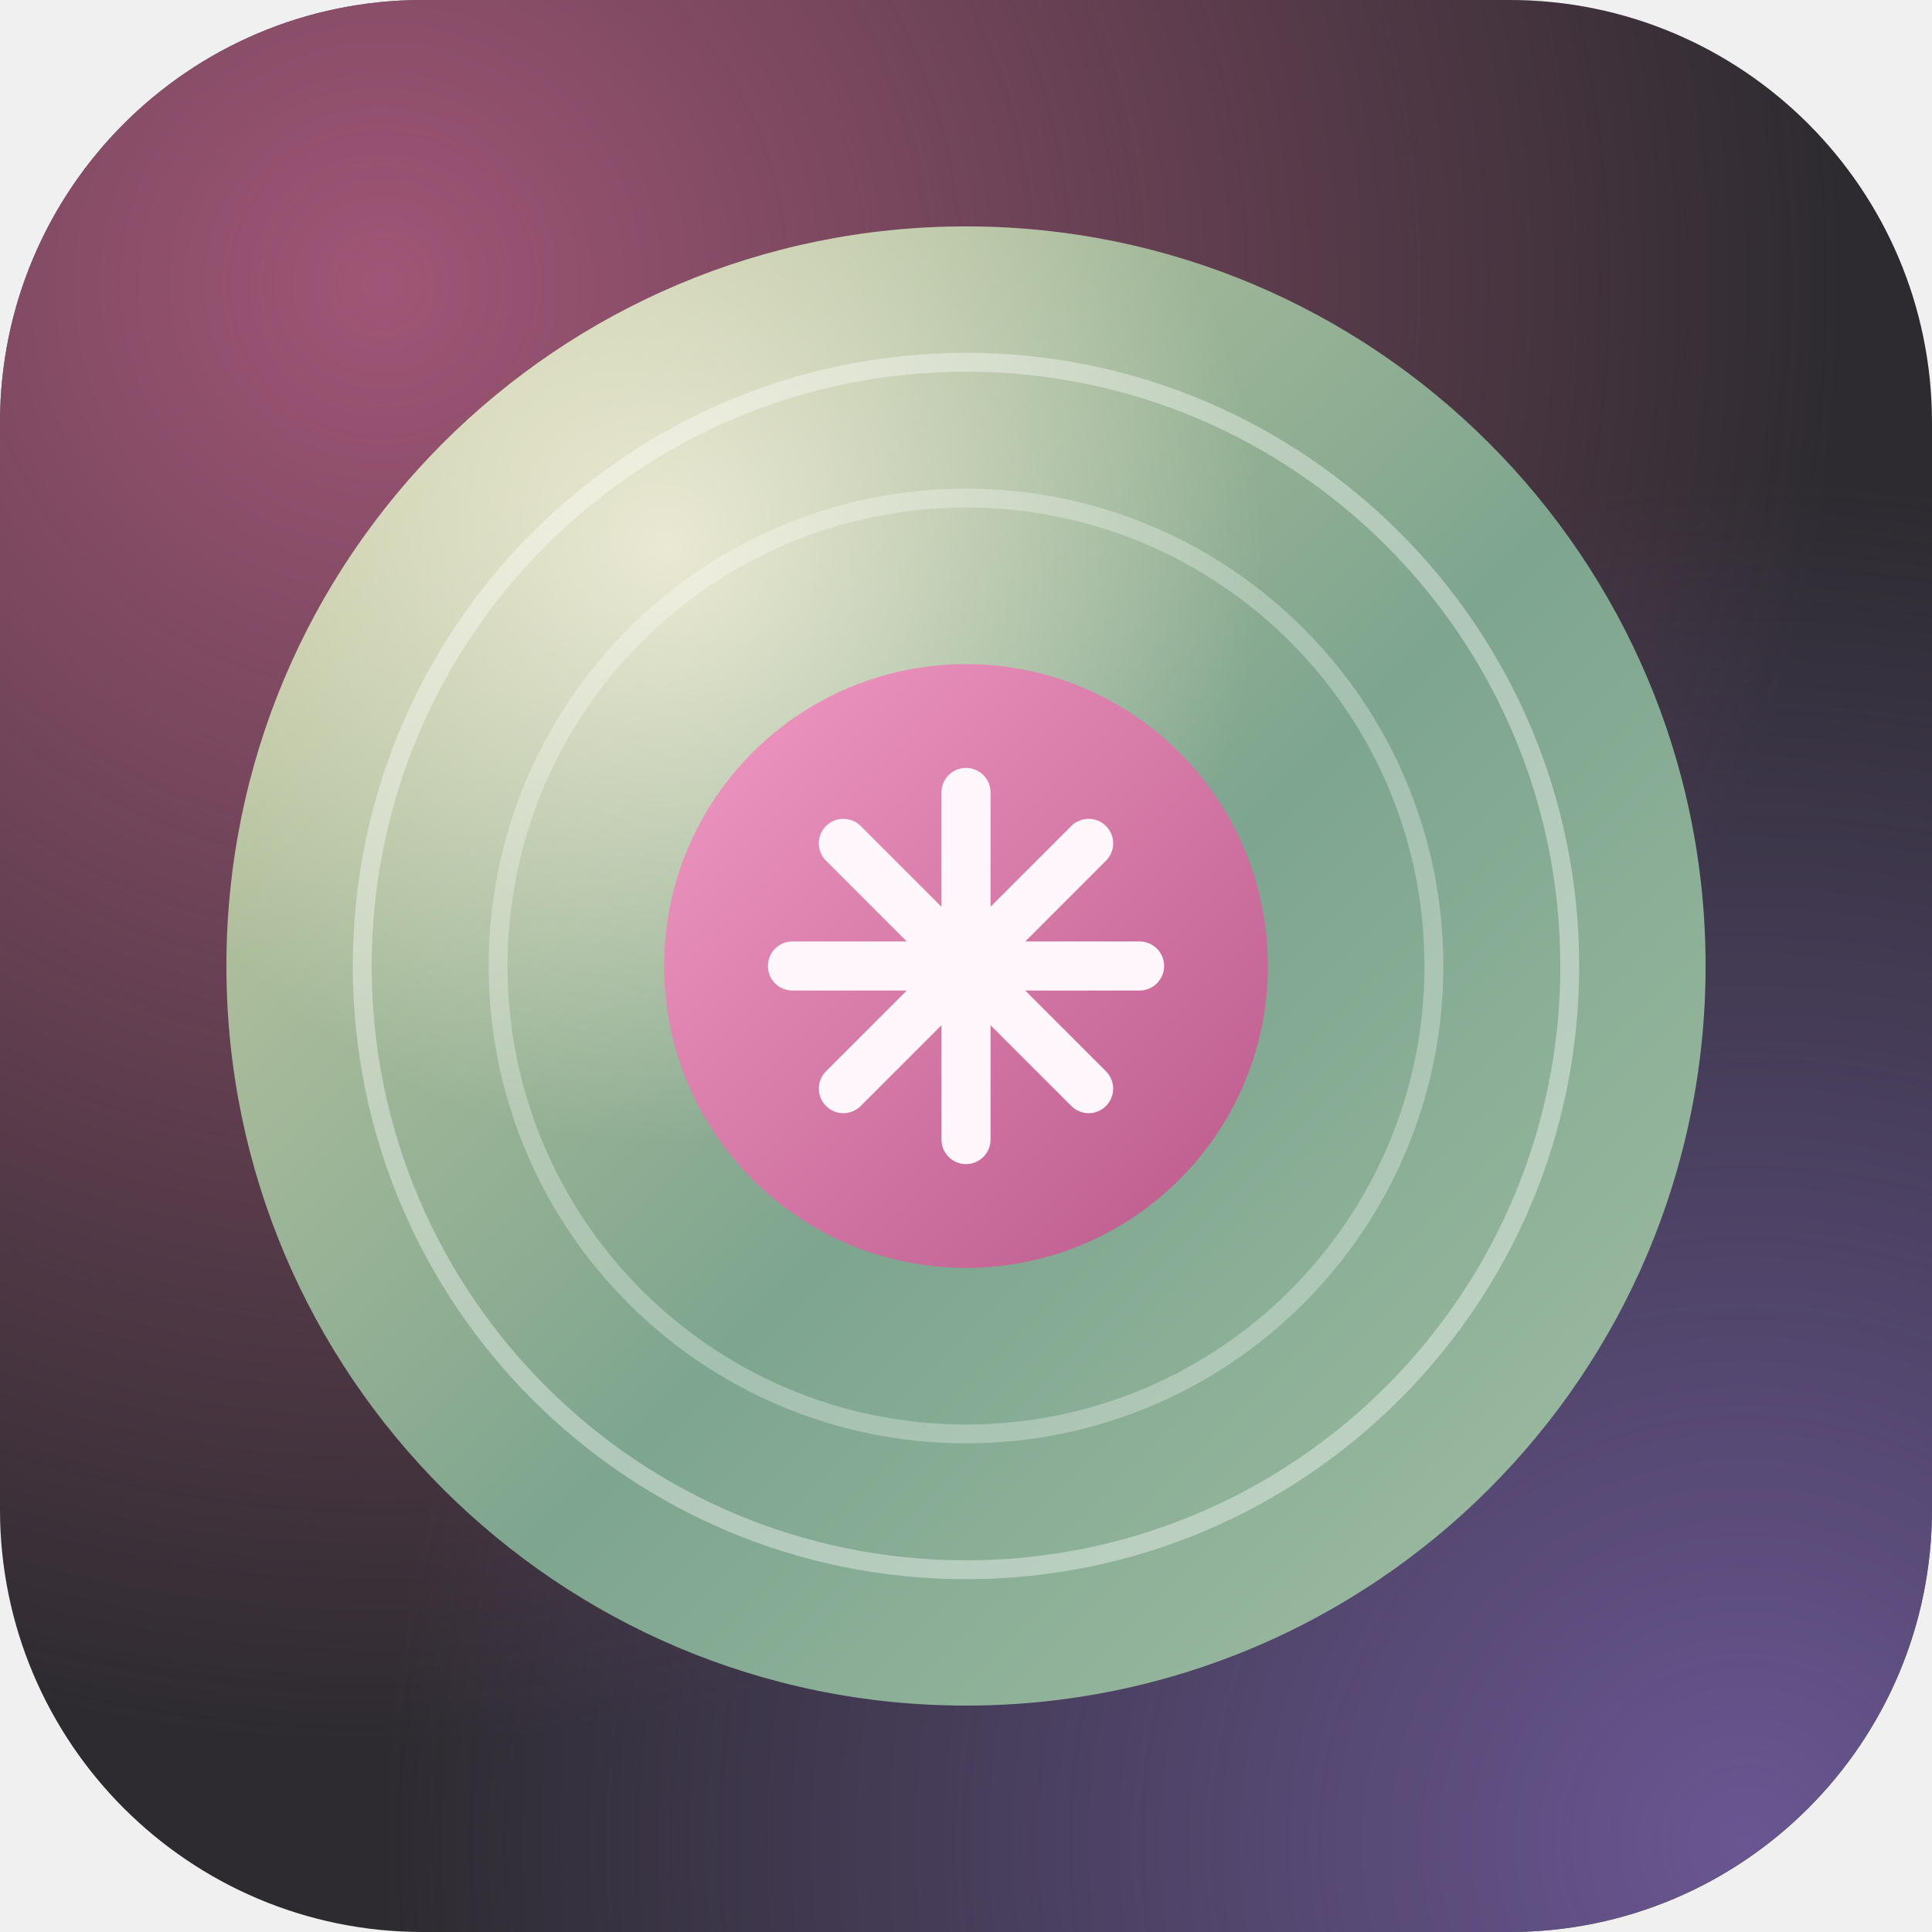
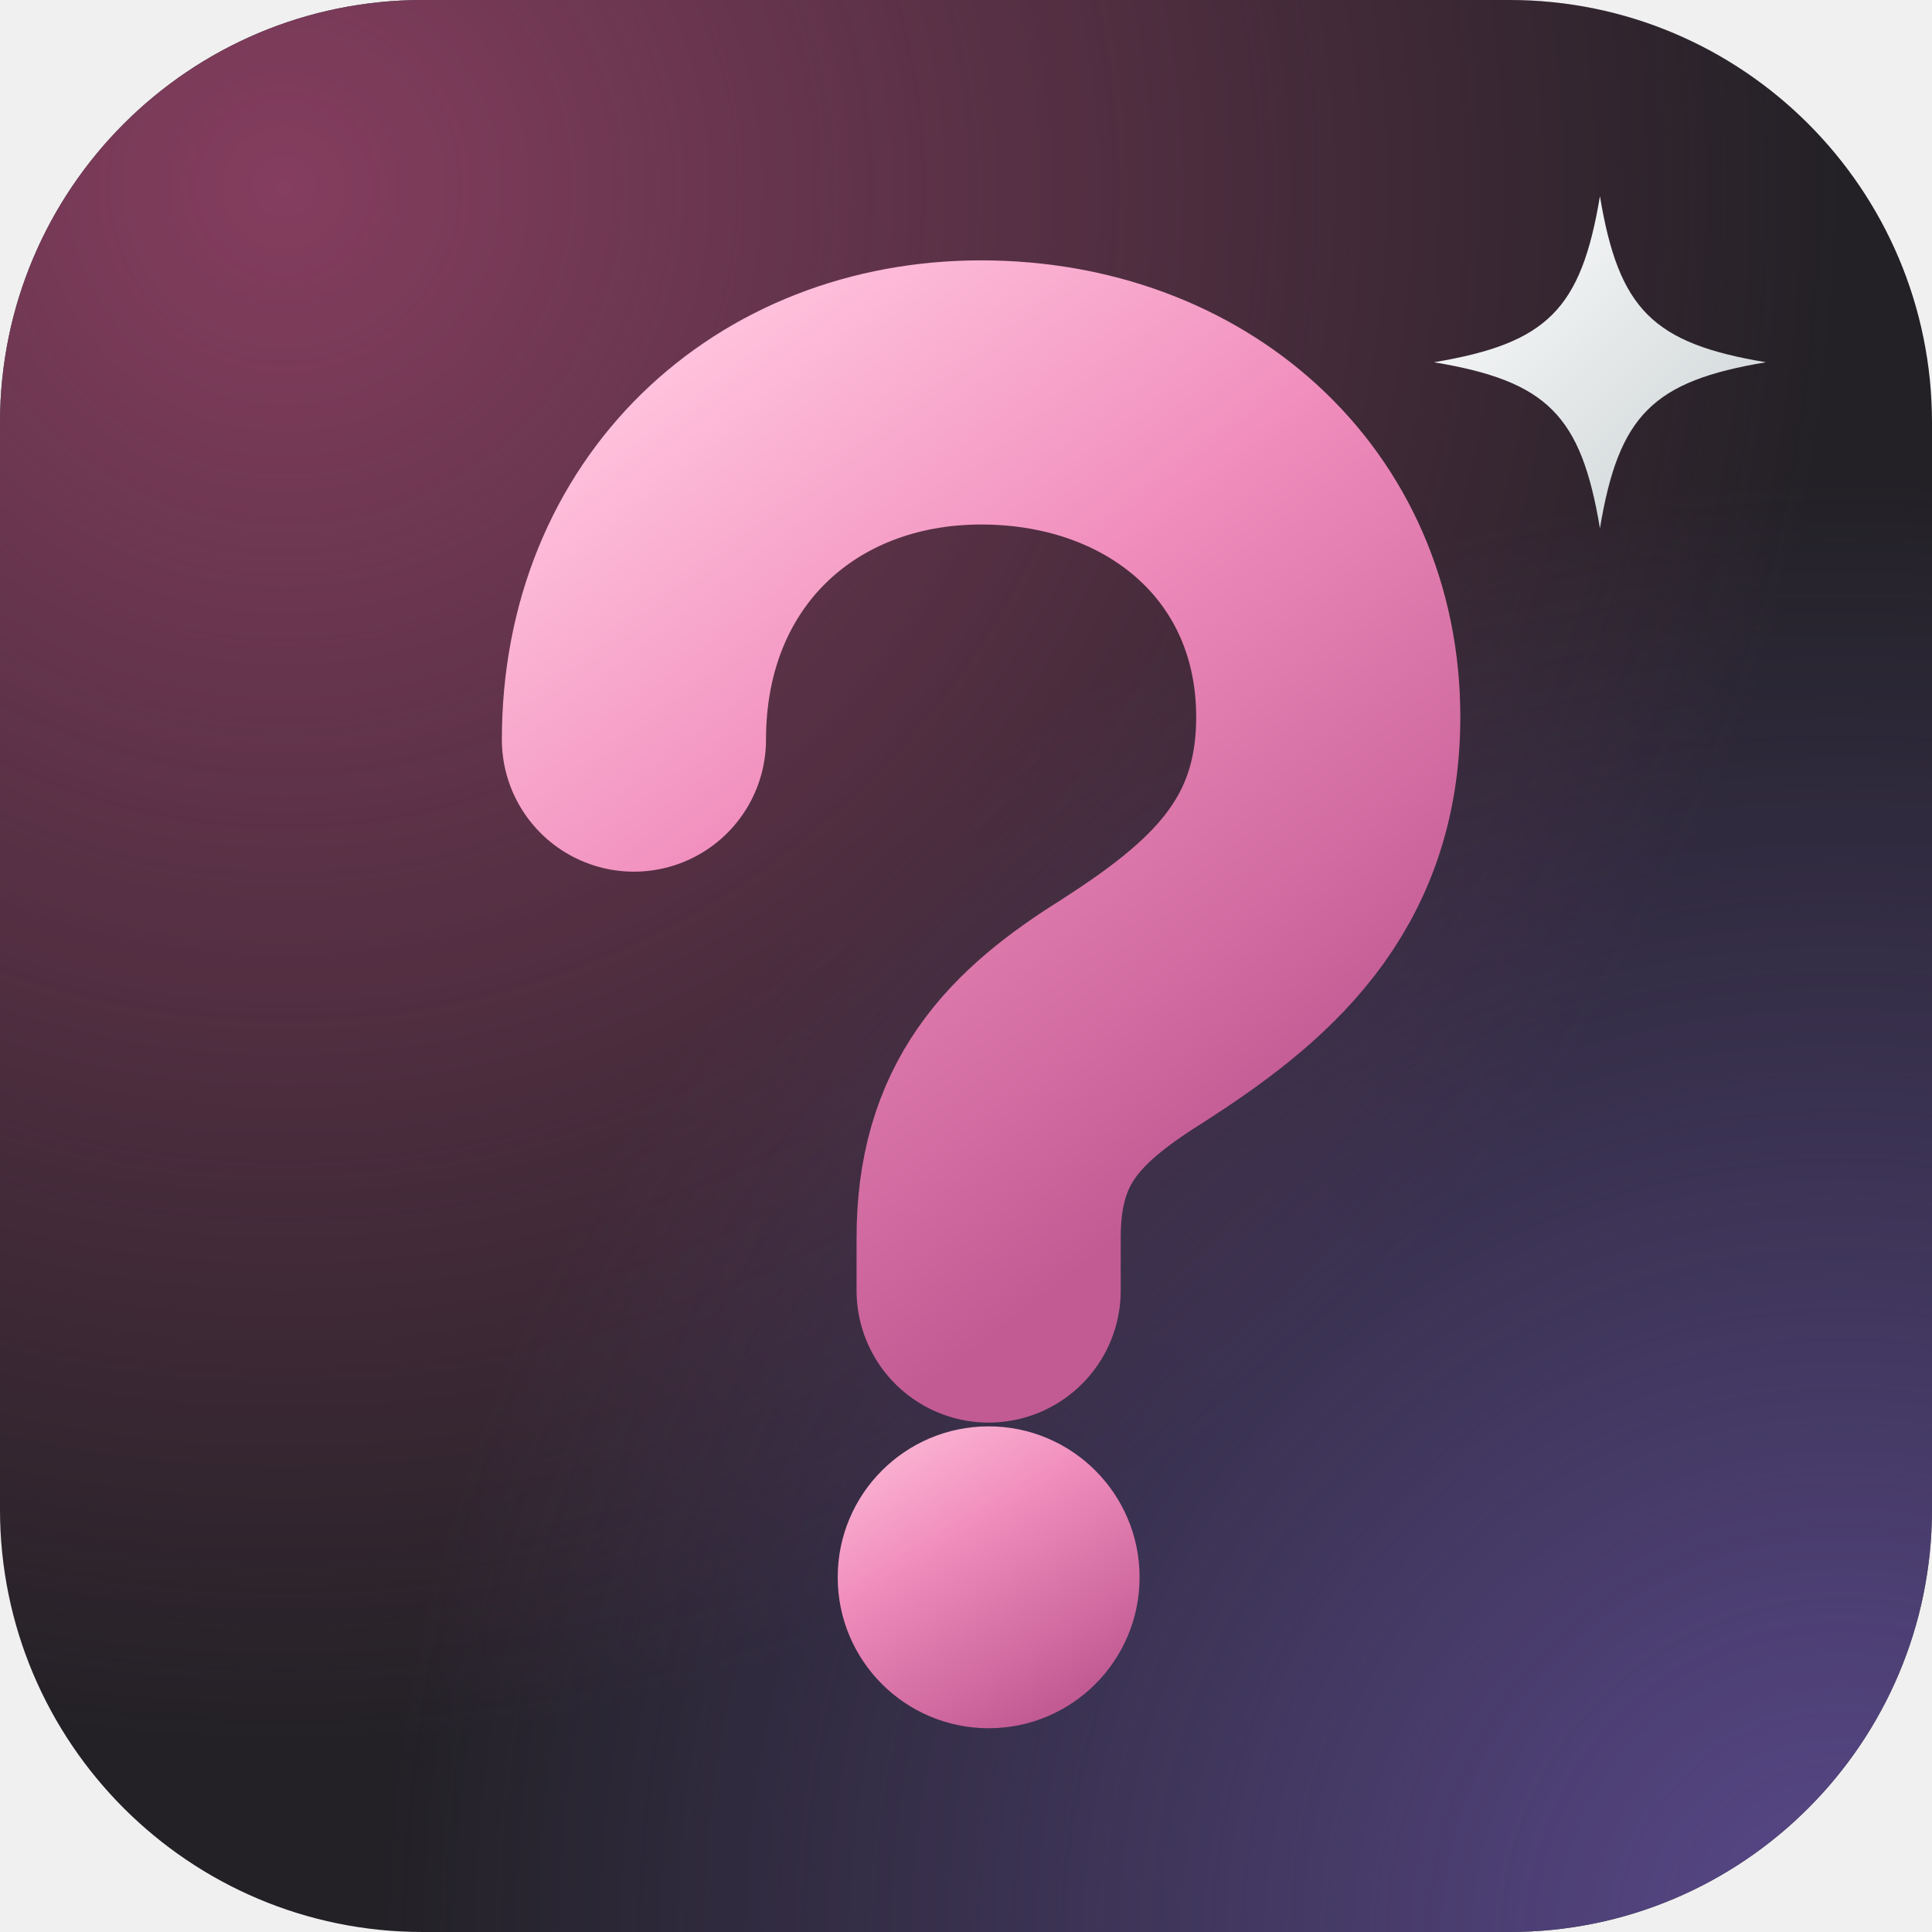
<svg xmlns="http://www.w3.org/2000/svg" viewBox="0 0 512 512">
  <defs>
-     <radialGradient id="glowA" cx="20%" cy="15%" r="75%">
-       <stop offset="0" stop-color="#a6587a" stop-opacity=".95" />
-       <stop offset="1" stop-color="#a6587a" stop-opacity="0" />
+     <radialGradient id="glowA" cx="15%" cy="10%" r="80%">
+       <stop offset="0" stop-color="#8a3f62" stop-opacity=".95" />
+       <stop offset="1" stop-color="#8a3f62" stop-opacity="0" />
    </radialGradient>
-     <radialGradient id="glowB" cx="90%" cy="95%" r="70%">
-       <stop offset="0" stop-color="#705b9d" stop-opacity=".9" />
-       <stop offset="1" stop-color="#705b9d" stop-opacity="0" />
+     <radialGradient id="glowB" cx="95%" cy="100%" r="75%">
+       <stop offset="0" stop-color="#5b4a8f" stop-opacity=".95" />
+       <stop offset="1" stop-color="#5b4a8f" stop-opacity="0" />
    </radialGradient>
-     <linearGradient id="disc" x1="0" y1="0" x2="1" y2="1">
-       <stop offset="0" stop-color="#d4d1a6" />
-       <stop offset=".55" stop-color="#7ea58f" />
-       <stop offset="1" stop-color="#a3c0a5" />
+     <linearGradient id="q" x1="0" y1="0" x2=".6" y2="1">
+       <stop offset="0" stop-color="#ffc2dc" />
+       <stop offset=".45" stop-color="#f08cbc" />
+       <stop offset="1" stop-color="#c25b93" />
    </linearGradient>
-     <radialGradient id="shine" cx="30%" cy="22%" r="40%">
-       <stop offset="0" stop-color="#fff8e6" stop-opacity=".75" />
-       <stop offset="1" stop-color="#fff8e6" stop-opacity="0" />
-     </radialGradient>
-     <linearGradient id="center" x1="0" y1="0" x2="1" y2="1">
-       <stop offset="0" stop-color="#f29ac4" />
-       <stop offset="1" stop-color="#b8588a" />
+     <linearGradient id="star" x1="0" y1="0" x2="1" y2="1">
+       <stop offset="0" stop-color="#ffffff" />
+       <stop offset="1" stop-color="#c9d0d2" />
    </linearGradient>
  </defs>
-   <rect width="512" height="512" rx="112" fill="#2d2b30" />
+   <rect width="512" height="512" rx="112" fill="#232126" />
  <rect width="512" height="512" rx="112" fill="url(#glowA)" />
  <rect width="512" height="512" rx="112" fill="url(#glowB)" />
-   <circle cx="256" cy="256" r="196" fill="url(#disc)" />
-   <circle cx="256" cy="256" r="196" fill="url(#shine)" />
-   <circle cx="256" cy="256" r="160" fill="none" stroke="#ffffff" stroke-opacity=".38" stroke-width="5" />
-   <circle cx="256" cy="256" r="124" fill="none" stroke="#ffffff" stroke-opacity=".3" stroke-width="5" />
-   <circle cx="256" cy="256" r="80" fill="url(#center)" />
-   <path d="M256 210v92M210 256h92M223.5 223.5l65 65M288.5 223.5l-65 65" fill="none" stroke="#fff7fb" stroke-linecap="round" stroke-width="13" />
+   <path d="M168 196c0-55 40-92 92-92s92 35 92 86c0 40-24 60-52 78-24 15-38 30-38 60v14" fill="none" stroke="url(#q)" stroke-width="70" stroke-linecap="round" stroke-linejoin="round" />
+   <circle cx="262" cy="418" r="40" fill="url(#q)" />
+   <path d="M424 52c5 30 14 39 44 44-30 5-39 14-44 44-5-30-14-39-44-44 30-5 39-14 44-44z" fill="url(#star)" />
</svg>
